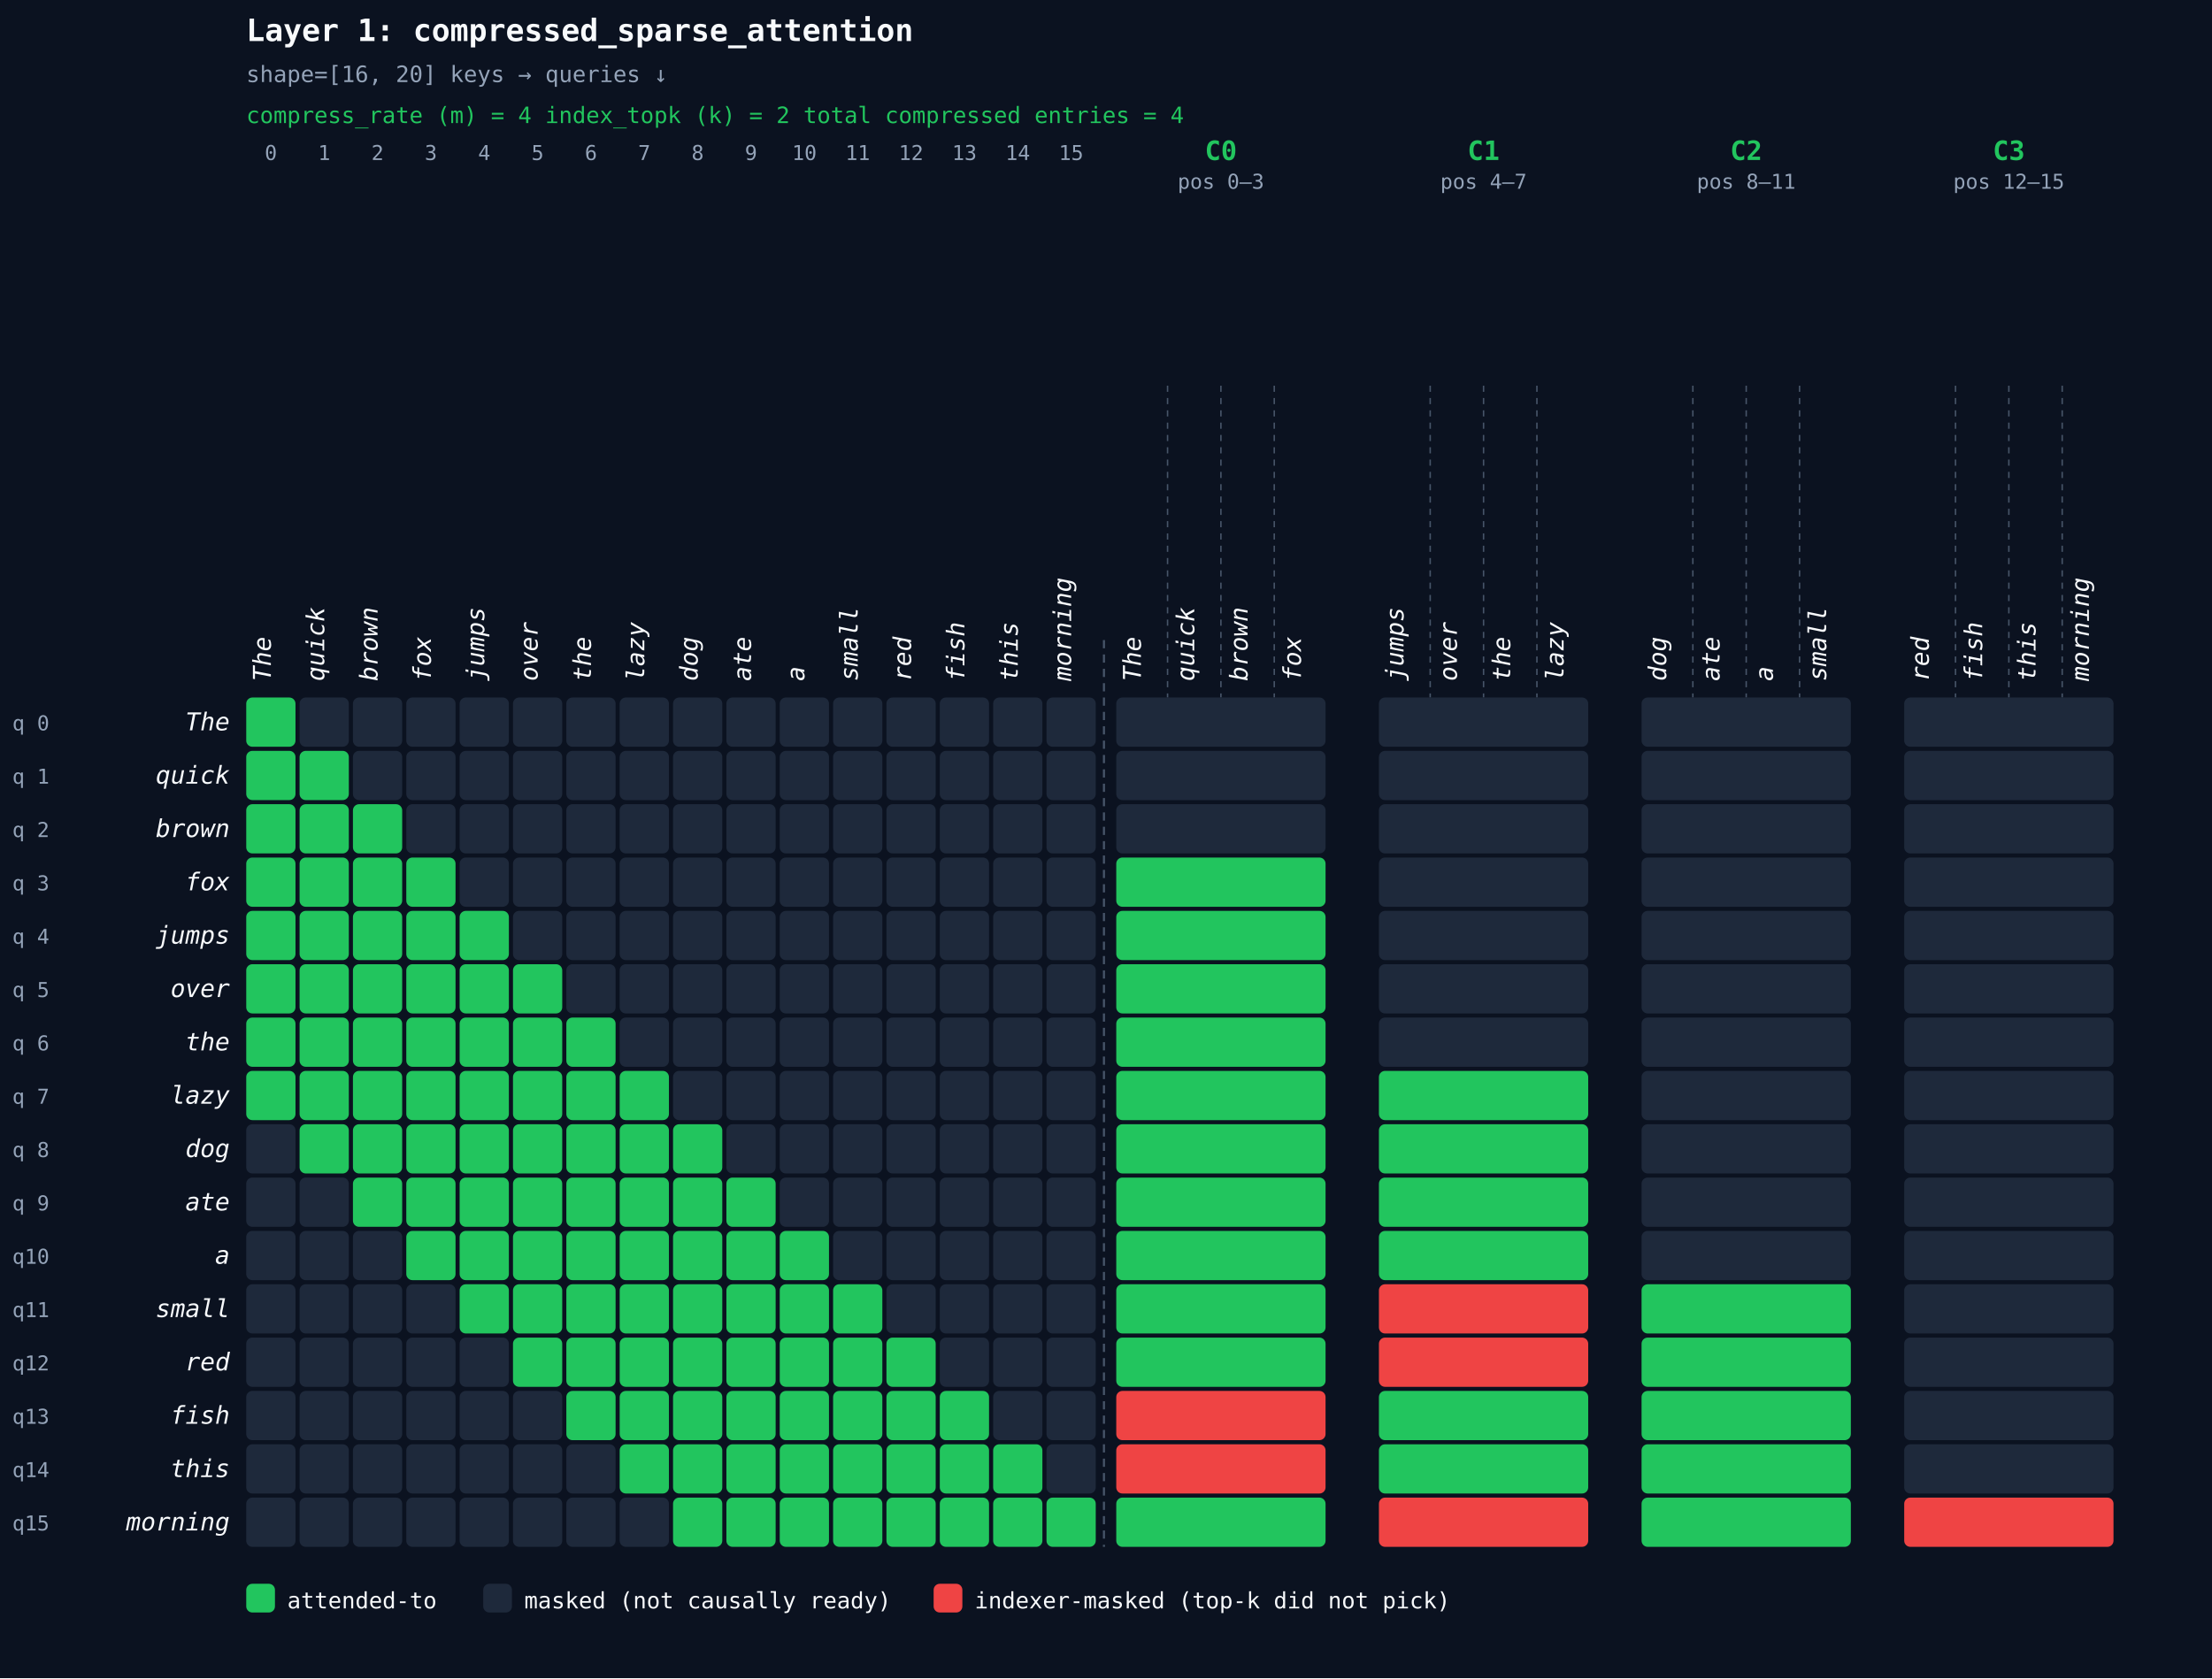
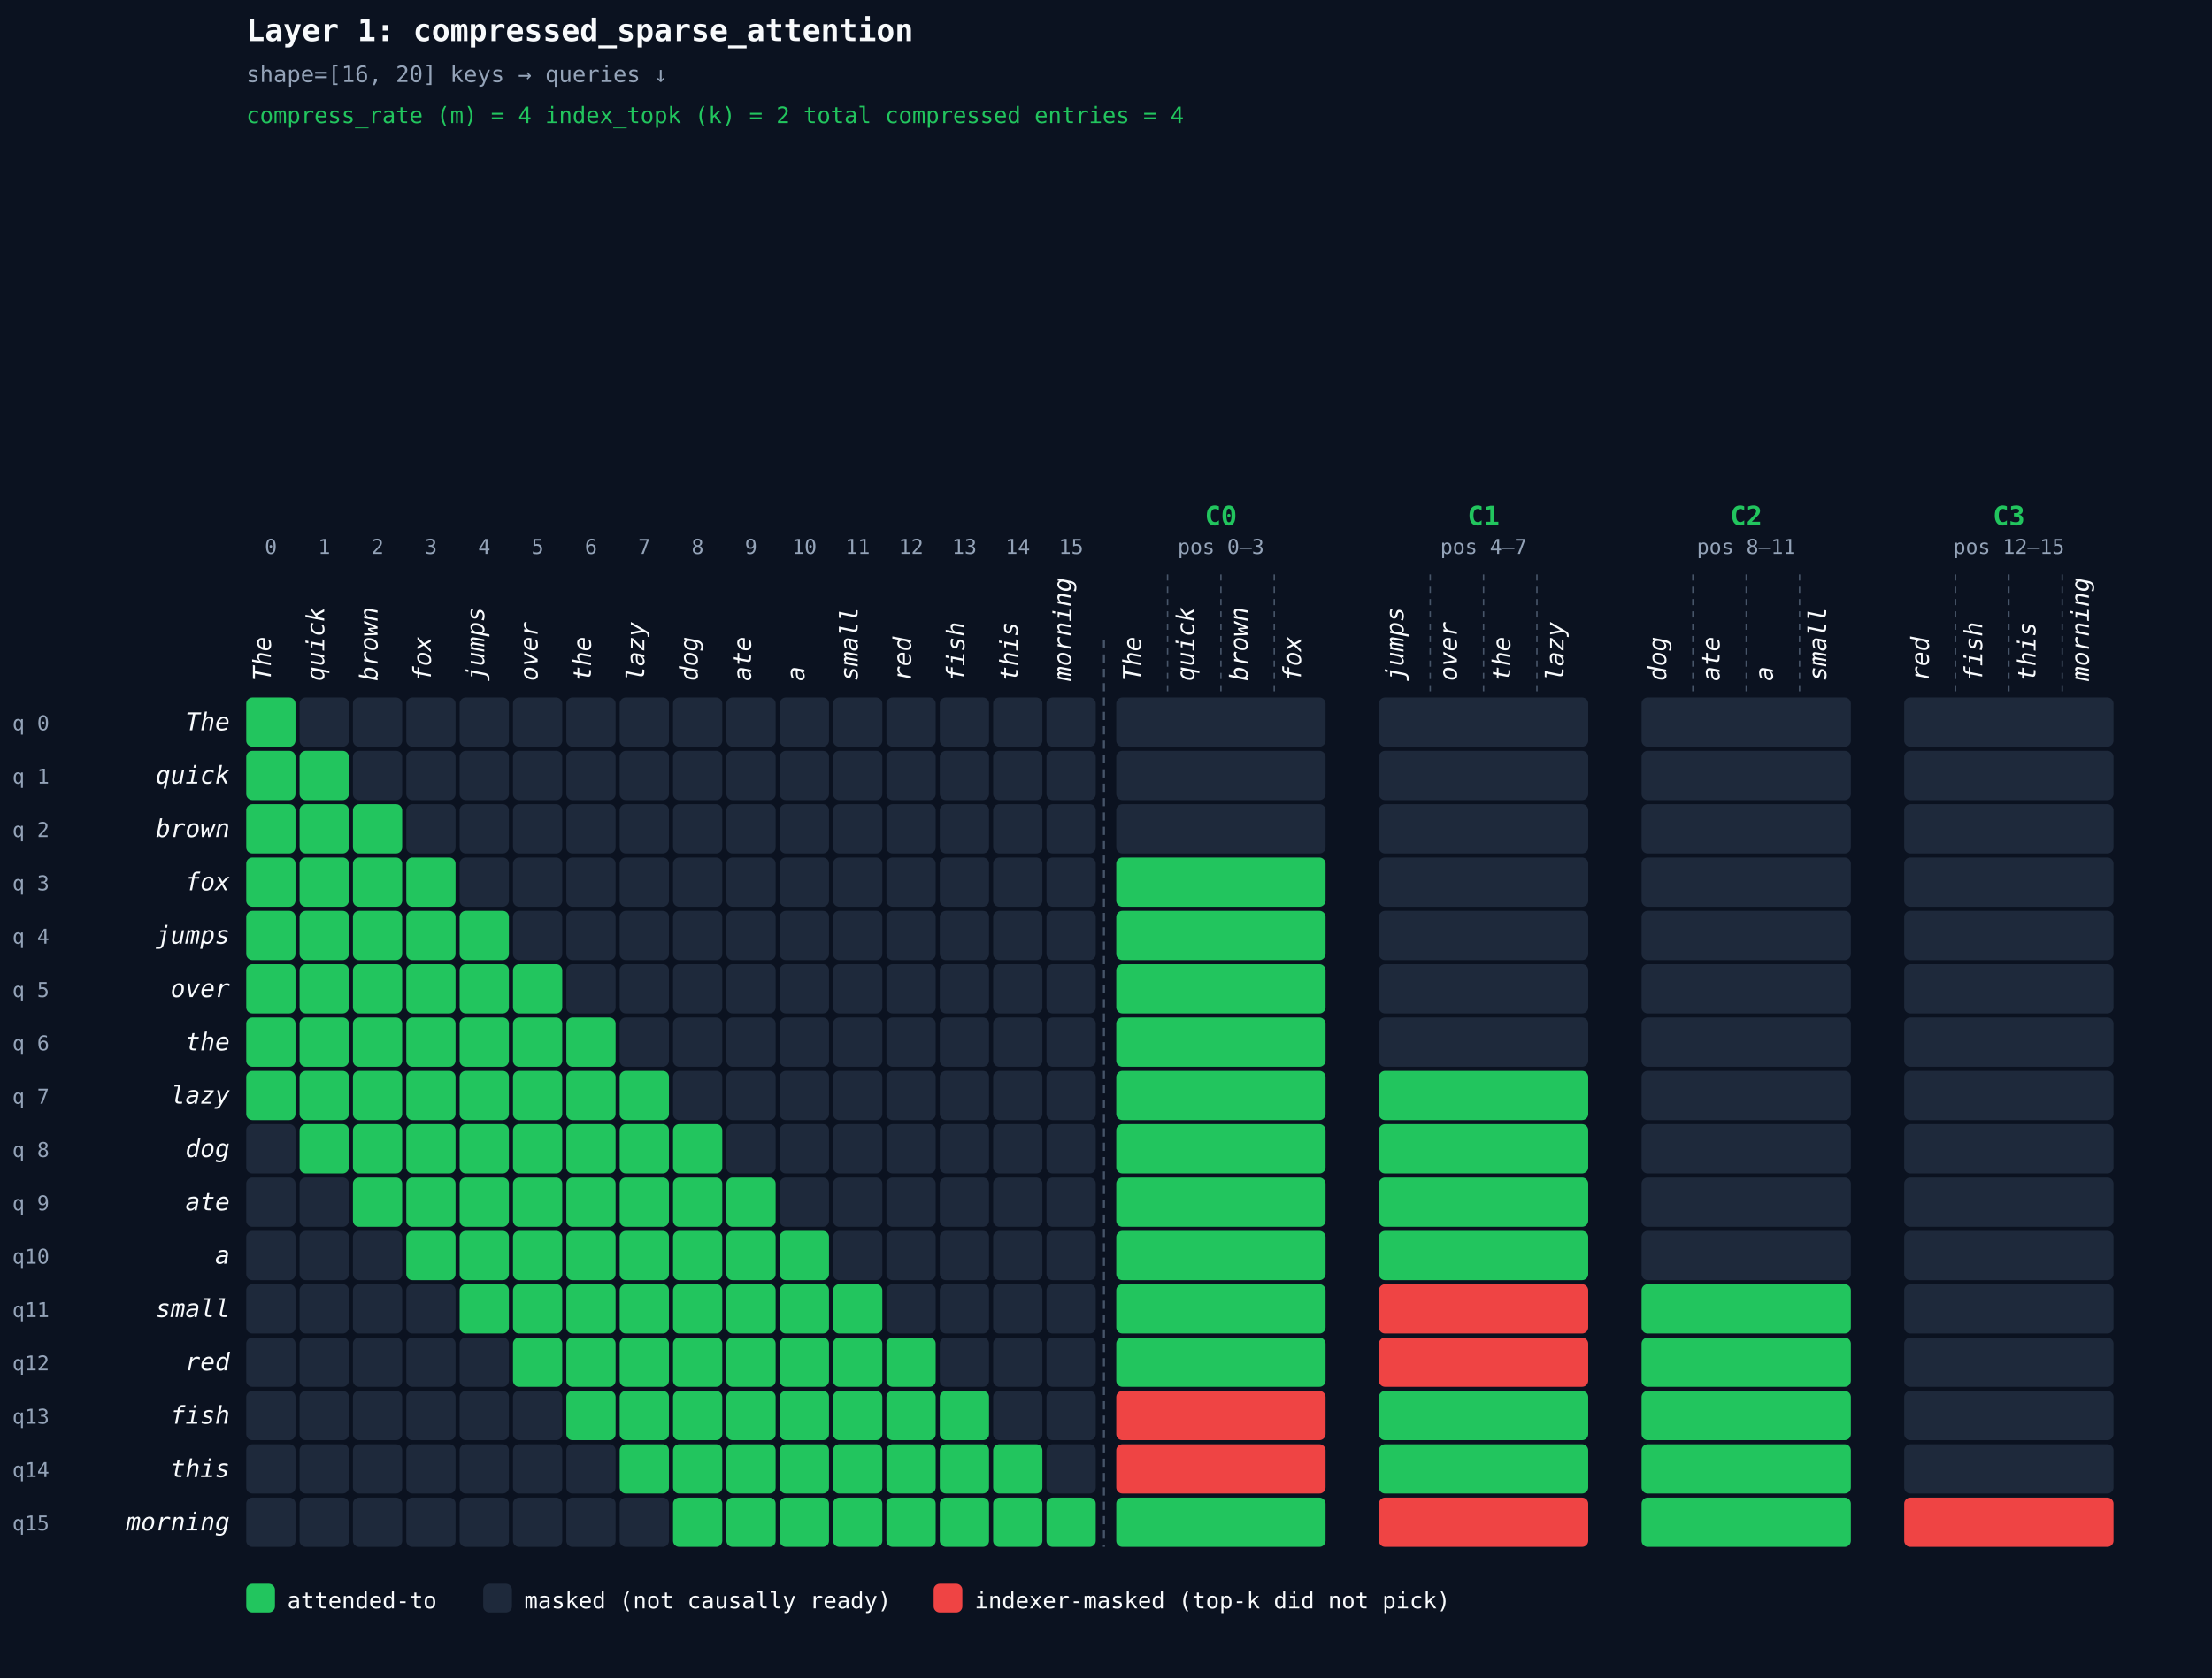
<svg xmlns="http://www.w3.org/2000/svg" viewBox="0 0 1078.0 818" width="1078.0" height="818" preserveAspectRatio="xMinYMin meet" font-family="ui-monospace, SFMono-Regular, Menlo, monospace" font-size="11">
  <rect x="0" y="0" width="1078.0" height="818" fill="#0b1220" />
  <text x="120" y="20" font-size="15" font-weight="600" fill="#f8fafc">Layer 1: compressed_sparse_attention</text>
  <text x="120" y="40" fill="#94a3b8">shape=[16, 20]   keys →   queries ↓</text>
  <text x="120" y="60" fill="#22c55e">compress_rate (m) = 4   index_topk (k) = 2   total compressed entries = 4</text>
-   <text x="132.0" y="78" text-anchor="middle" fill="#94a3b8" font-size="10">0</text>
+   <text x="132.0" y="270" text-anchor="middle" fill="#94a3b8" font-size="10">0</text>
  <text x="132.0" y="332" text-anchor="start" transform="rotate(-90 132.0 332)" fill="#f8fafc" font-size="12" font-style="italic">The</text>
-   <text x="158.0" y="78" text-anchor="middle" fill="#94a3b8" font-size="10">1</text>
+   <text x="158.0" y="270" text-anchor="middle" fill="#94a3b8" font-size="10">1</text>
  <text x="158.0" y="332" text-anchor="start" transform="rotate(-90 158.0 332)" fill="#f8fafc" font-size="12" font-style="italic">quick</text>
-   <text x="184.0" y="78" text-anchor="middle" fill="#94a3b8" font-size="10">2</text>
+   <text x="184.0" y="270" text-anchor="middle" fill="#94a3b8" font-size="10">2</text>
  <text x="184.0" y="332" text-anchor="start" transform="rotate(-90 184.0 332)" fill="#f8fafc" font-size="12" font-style="italic">brown</text>
-   <text x="210.0" y="78" text-anchor="middle" fill="#94a3b8" font-size="10">3</text>
+   <text x="210.0" y="270" text-anchor="middle" fill="#94a3b8" font-size="10">3</text>
  <text x="210.0" y="332" text-anchor="start" transform="rotate(-90 210.0 332)" fill="#f8fafc" font-size="12" font-style="italic">fox</text>
-   <text x="236.0" y="78" text-anchor="middle" fill="#94a3b8" font-size="10">4</text>
+   <text x="236.0" y="270" text-anchor="middle" fill="#94a3b8" font-size="10">4</text>
  <text x="236.0" y="332" text-anchor="start" transform="rotate(-90 236.0 332)" fill="#f8fafc" font-size="12" font-style="italic">jumps</text>
-   <text x="262.0" y="78" text-anchor="middle" fill="#94a3b8" font-size="10">5</text>
+   <text x="262.0" y="270" text-anchor="middle" fill="#94a3b8" font-size="10">5</text>
  <text x="262.0" y="332" text-anchor="start" transform="rotate(-90 262.0 332)" fill="#f8fafc" font-size="12" font-style="italic">over</text>
-   <text x="288.0" y="78" text-anchor="middle" fill="#94a3b8" font-size="10">6</text>
+   <text x="288.0" y="270" text-anchor="middle" fill="#94a3b8" font-size="10">6</text>
  <text x="288.0" y="332" text-anchor="start" transform="rotate(-90 288.0 332)" fill="#f8fafc" font-size="12" font-style="italic">the</text>
-   <text x="314.0" y="78" text-anchor="middle" fill="#94a3b8" font-size="10">7</text>
+   <text x="314.0" y="270" text-anchor="middle" fill="#94a3b8" font-size="10">7</text>
  <text x="314.0" y="332" text-anchor="start" transform="rotate(-90 314.0 332)" fill="#f8fafc" font-size="12" font-style="italic">lazy</text>
-   <text x="340.0" y="78" text-anchor="middle" fill="#94a3b8" font-size="10">8</text>
+   <text x="340.0" y="270" text-anchor="middle" fill="#94a3b8" font-size="10">8</text>
  <text x="340.0" y="332" text-anchor="start" transform="rotate(-90 340.0 332)" fill="#f8fafc" font-size="12" font-style="italic">dog</text>
-   <text x="366.0" y="78" text-anchor="middle" fill="#94a3b8" font-size="10">9</text>
+   <text x="366.0" y="270" text-anchor="middle" fill="#94a3b8" font-size="10">9</text>
  <text x="366.0" y="332" text-anchor="start" transform="rotate(-90 366.0 332)" fill="#f8fafc" font-size="12" font-style="italic">ate</text>
-   <text x="392.0" y="78" text-anchor="middle" fill="#94a3b8" font-size="10">10</text>
+   <text x="392.0" y="270" text-anchor="middle" fill="#94a3b8" font-size="10">10</text>
  <text x="392.0" y="332" text-anchor="start" transform="rotate(-90 392.0 332)" fill="#f8fafc" font-size="12" font-style="italic">a</text>
-   <text x="418.0" y="78" text-anchor="middle" fill="#94a3b8" font-size="10">11</text>
+   <text x="418.0" y="270" text-anchor="middle" fill="#94a3b8" font-size="10">11</text>
  <text x="418.0" y="332" text-anchor="start" transform="rotate(-90 418.0 332)" fill="#f8fafc" font-size="12" font-style="italic">small</text>
-   <text x="444.0" y="78" text-anchor="middle" fill="#94a3b8" font-size="10">12</text>
+   <text x="444.0" y="270" text-anchor="middle" fill="#94a3b8" font-size="10">12</text>
  <text x="444.0" y="332" text-anchor="start" transform="rotate(-90 444.0 332)" fill="#f8fafc" font-size="12" font-style="italic">red</text>
-   <text x="470.0" y="78" text-anchor="middle" fill="#94a3b8" font-size="10">13</text>
+   <text x="470.0" y="270" text-anchor="middle" fill="#94a3b8" font-size="10">13</text>
  <text x="470.0" y="332" text-anchor="start" transform="rotate(-90 470.0 332)" fill="#f8fafc" font-size="12" font-style="italic">fish</text>
-   <text x="496.0" y="78" text-anchor="middle" fill="#94a3b8" font-size="10">14</text>
+   <text x="496.0" y="270" text-anchor="middle" fill="#94a3b8" font-size="10">14</text>
  <text x="496.0" y="332" text-anchor="start" transform="rotate(-90 496.0 332)" fill="#f8fafc" font-size="12" font-style="italic">this</text>
-   <text x="522.0" y="78" text-anchor="middle" fill="#94a3b8" font-size="10">15</text>
+   <text x="522.0" y="270" text-anchor="middle" fill="#94a3b8" font-size="10">15</text>
  <text x="522.0" y="332" text-anchor="start" transform="rotate(-90 522.0 332)" fill="#f8fafc" font-size="12" font-style="italic">morning</text>
-   <text x="595.0" y="78" text-anchor="middle" fill="#22c55e" font-size="13" font-weight="700">C0</text>
-   <text x="595.0" y="92" text-anchor="middle" fill="#94a3b8" font-size="10">pos 0–3</text>
+   <text x="595.0" y="256" text-anchor="middle" fill="#22c55e" font-size="13" font-weight="700">C0</text>
+   <text x="595.0" y="270" text-anchor="middle" fill="#94a3b8" font-size="10">pos 0–3</text>
  <text x="556.0" y="332" text-anchor="start" transform="rotate(-90 556.0 332)" fill="#f8fafc" font-size="12" font-style="italic">The</text>
  <text x="582.0" y="332" text-anchor="start" transform="rotate(-90 582.0 332)" fill="#f8fafc" font-size="12" font-style="italic">quick</text>
-   <line x1="569.0" y1="188" x2="569.0" y2="340" stroke="#475569" stroke-width="0.7" stroke-dasharray="3 3" />
+   <line x1="569.0" y1="280" x2="569.0" y2="340" stroke="#475569" stroke-width="0.7" stroke-dasharray="3 3" />
  <text x="608.0" y="332" text-anchor="start" transform="rotate(-90 608.0 332)" fill="#f8fafc" font-size="12" font-style="italic">brown</text>
-   <line x1="595.0" y1="188" x2="595.0" y2="340" stroke="#475569" stroke-width="0.7" stroke-dasharray="3 3" />
+   <line x1="595.0" y1="280" x2="595.0" y2="340" stroke="#475569" stroke-width="0.7" stroke-dasharray="3 3" />
  <text x="634.0" y="332" text-anchor="start" transform="rotate(-90 634.0 332)" fill="#f8fafc" font-size="12" font-style="italic">fox</text>
-   <line x1="621.0" y1="188" x2="621.0" y2="340" stroke="#475569" stroke-width="0.7" stroke-dasharray="3 3" />
-   <text x="723.0" y="78" text-anchor="middle" fill="#22c55e" font-size="13" font-weight="700">C1</text>
-   <text x="723.0" y="92" text-anchor="middle" fill="#94a3b8" font-size="10">pos 4–7</text>
+   <line x1="621.0" y1="280" x2="621.0" y2="340" stroke="#475569" stroke-width="0.7" stroke-dasharray="3 3" />
+   <text x="723.0" y="256" text-anchor="middle" fill="#22c55e" font-size="13" font-weight="700">C1</text>
+   <text x="723.0" y="270" text-anchor="middle" fill="#94a3b8" font-size="10">pos 4–7</text>
  <text x="684.0" y="332" text-anchor="start" transform="rotate(-90 684.0 332)" fill="#f8fafc" font-size="12" font-style="italic">jumps</text>
  <text x="710.0" y="332" text-anchor="start" transform="rotate(-90 710.0 332)" fill="#f8fafc" font-size="12" font-style="italic">over</text>
-   <line x1="697.0" y1="188" x2="697.0" y2="340" stroke="#475569" stroke-width="0.7" stroke-dasharray="3 3" />
+   <line x1="697.0" y1="280" x2="697.0" y2="340" stroke="#475569" stroke-width="0.7" stroke-dasharray="3 3" />
  <text x="736.0" y="332" text-anchor="start" transform="rotate(-90 736.0 332)" fill="#f8fafc" font-size="12" font-style="italic">the</text>
-   <line x1="723.0" y1="188" x2="723.0" y2="340" stroke="#475569" stroke-width="0.7" stroke-dasharray="3 3" />
+   <line x1="723.0" y1="280" x2="723.0" y2="340" stroke="#475569" stroke-width="0.7" stroke-dasharray="3 3" />
  <text x="762.0" y="332" text-anchor="start" transform="rotate(-90 762.0 332)" fill="#f8fafc" font-size="12" font-style="italic">lazy</text>
-   <line x1="749.0" y1="188" x2="749.0" y2="340" stroke="#475569" stroke-width="0.7" stroke-dasharray="3 3" />
-   <text x="851.0" y="78" text-anchor="middle" fill="#22c55e" font-size="13" font-weight="700">C2</text>
-   <text x="851.0" y="92" text-anchor="middle" fill="#94a3b8" font-size="10">pos 8–11</text>
+   <line x1="749.0" y1="280" x2="749.0" y2="340" stroke="#475569" stroke-width="0.7" stroke-dasharray="3 3" />
+   <text x="851.0" y="256" text-anchor="middle" fill="#22c55e" font-size="13" font-weight="700">C2</text>
+   <text x="851.0" y="270" text-anchor="middle" fill="#94a3b8" font-size="10">pos 8–11</text>
  <text x="812.0" y="332" text-anchor="start" transform="rotate(-90 812.0 332)" fill="#f8fafc" font-size="12" font-style="italic">dog</text>
  <text x="838.0" y="332" text-anchor="start" transform="rotate(-90 838.0 332)" fill="#f8fafc" font-size="12" font-style="italic">ate</text>
-   <line x1="825.0" y1="188" x2="825.0" y2="340" stroke="#475569" stroke-width="0.7" stroke-dasharray="3 3" />
+   <line x1="825.0" y1="280" x2="825.0" y2="340" stroke="#475569" stroke-width="0.7" stroke-dasharray="3 3" />
  <text x="864.0" y="332" text-anchor="start" transform="rotate(-90 864.0 332)" fill="#f8fafc" font-size="12" font-style="italic">a</text>
-   <line x1="851.0" y1="188" x2="851.0" y2="340" stroke="#475569" stroke-width="0.7" stroke-dasharray="3 3" />
+   <line x1="851.0" y1="280" x2="851.0" y2="340" stroke="#475569" stroke-width="0.7" stroke-dasharray="3 3" />
  <text x="890.0" y="332" text-anchor="start" transform="rotate(-90 890.0 332)" fill="#f8fafc" font-size="12" font-style="italic">small</text>
-   <line x1="877.0" y1="188" x2="877.0" y2="340" stroke="#475569" stroke-width="0.7" stroke-dasharray="3 3" />
-   <text x="979.0" y="78" text-anchor="middle" fill="#22c55e" font-size="13" font-weight="700">C3</text>
-   <text x="979.0" y="92" text-anchor="middle" fill="#94a3b8" font-size="10">pos 12–15</text>
+   <line x1="877.0" y1="280" x2="877.0" y2="340" stroke="#475569" stroke-width="0.7" stroke-dasharray="3 3" />
+   <text x="979.0" y="256" text-anchor="middle" fill="#22c55e" font-size="13" font-weight="700">C3</text>
+   <text x="979.0" y="270" text-anchor="middle" fill="#94a3b8" font-size="10">pos 12–15</text>
  <text x="940.0" y="332" text-anchor="start" transform="rotate(-90 940.0 332)" fill="#f8fafc" font-size="12" font-style="italic">red</text>
  <text x="966.0" y="332" text-anchor="start" transform="rotate(-90 966.0 332)" fill="#f8fafc" font-size="12" font-style="italic">fish</text>
-   <line x1="953.0" y1="188" x2="953.0" y2="340" stroke="#475569" stroke-width="0.7" stroke-dasharray="3 3" />
+   <line x1="953.0" y1="280" x2="953.0" y2="340" stroke="#475569" stroke-width="0.7" stroke-dasharray="3 3" />
  <text x="992.0" y="332" text-anchor="start" transform="rotate(-90 992.0 332)" fill="#f8fafc" font-size="12" font-style="italic">this</text>
-   <line x1="979.0" y1="188" x2="979.0" y2="340" stroke="#475569" stroke-width="0.7" stroke-dasharray="3 3" />
+   <line x1="979.0" y1="280" x2="979.0" y2="340" stroke="#475569" stroke-width="0.7" stroke-dasharray="3 3" />
  <text x="1018.0" y="332" text-anchor="start" transform="rotate(-90 1018.0 332)" fill="#f8fafc" font-size="12" font-style="italic">morning</text>
-   <line x1="1005.0" y1="188" x2="1005.0" y2="340" stroke="#475569" stroke-width="0.7" stroke-dasharray="3 3" />
+   <line x1="1005.0" y1="280" x2="1005.0" y2="340" stroke="#475569" stroke-width="0.7" stroke-dasharray="3 3" />
  <text x="6" y="356.0" fill="#94a3b8" font-size="10">q 0</text>
  <text x="112" y="356.0" text-anchor="end" fill="#f8fafc" font-size="12" font-style="italic">The</text>
  <text x="6" y="382.0" fill="#94a3b8" font-size="10">q 1</text>
  <text x="112" y="382.0" text-anchor="end" fill="#f8fafc" font-size="12" font-style="italic">quick</text>
  <text x="6" y="408.0" fill="#94a3b8" font-size="10">q 2</text>
  <text x="112" y="408.0" text-anchor="end" fill="#f8fafc" font-size="12" font-style="italic">brown</text>
  <text x="6" y="434.0" fill="#94a3b8" font-size="10">q 3</text>
  <text x="112" y="434.0" text-anchor="end" fill="#f8fafc" font-size="12" font-style="italic">fox</text>
  <text x="6" y="460.0" fill="#94a3b8" font-size="10">q 4</text>
  <text x="112" y="460.0" text-anchor="end" fill="#f8fafc" font-size="12" font-style="italic">jumps</text>
  <text x="6" y="486.0" fill="#94a3b8" font-size="10">q 5</text>
  <text x="112" y="486.0" text-anchor="end" fill="#f8fafc" font-size="12" font-style="italic">over</text>
  <text x="6" y="512.0" fill="#94a3b8" font-size="10">q 6</text>
  <text x="112" y="512.0" text-anchor="end" fill="#f8fafc" font-size="12" font-style="italic">the</text>
  <text x="6" y="538.0" fill="#94a3b8" font-size="10">q 7</text>
  <text x="112" y="538.0" text-anchor="end" fill="#f8fafc" font-size="12" font-style="italic">lazy</text>
  <text x="6" y="564.0" fill="#94a3b8" font-size="10">q 8</text>
  <text x="112" y="564.0" text-anchor="end" fill="#f8fafc" font-size="12" font-style="italic">dog</text>
  <text x="6" y="590.0" fill="#94a3b8" font-size="10">q 9</text>
  <text x="112" y="590.0" text-anchor="end" fill="#f8fafc" font-size="12" font-style="italic">ate</text>
  <text x="6" y="616.0" fill="#94a3b8" font-size="10">q10</text>
  <text x="112" y="616.0" text-anchor="end" fill="#f8fafc" font-size="12" font-style="italic">a</text>
  <text x="6" y="642.0" fill="#94a3b8" font-size="10">q11</text>
  <text x="112" y="642.0" text-anchor="end" fill="#f8fafc" font-size="12" font-style="italic">small</text>
  <text x="6" y="668.0" fill="#94a3b8" font-size="10">q12</text>
  <text x="112" y="668.0" text-anchor="end" fill="#f8fafc" font-size="12" font-style="italic">red</text>
  <text x="6" y="694.0" fill="#94a3b8" font-size="10">q13</text>
  <text x="112" y="694.0" text-anchor="end" fill="#f8fafc" font-size="12" font-style="italic">fish</text>
  <text x="6" y="720.0" fill="#94a3b8" font-size="10">q14</text>
  <text x="112" y="720.0" text-anchor="end" fill="#f8fafc" font-size="12" font-style="italic">this</text>
  <text x="6" y="746.0" fill="#94a3b8" font-size="10">q15</text>
  <text x="112" y="746.0" text-anchor="end" fill="#f8fafc" font-size="12" font-style="italic">morning</text>
  <line x1="538.0" y1="312" x2="538.0" y2="754.0" stroke="#475569" stroke-width="1" stroke-dasharray="4 3" />
  <rect x="120.0" y="340" width="24.0" height="24" rx="3" ry="3" fill="#22c55e" />
  <rect x="146.0" y="340" width="24.0" height="24" rx="3" ry="3" fill="#1e293b" />
  <rect x="172.0" y="340" width="24.0" height="24" rx="3" ry="3" fill="#1e293b" />
  <rect x="198.0" y="340" width="24.0" height="24" rx="3" ry="3" fill="#1e293b" />
  <rect x="224.0" y="340" width="24.0" height="24" rx="3" ry="3" fill="#1e293b" />
  <rect x="250.0" y="340" width="24.0" height="24" rx="3" ry="3" fill="#1e293b" />
  <rect x="276.0" y="340" width="24.0" height="24" rx="3" ry="3" fill="#1e293b" />
  <rect x="302.0" y="340" width="24.0" height="24" rx="3" ry="3" fill="#1e293b" />
  <rect x="328.0" y="340" width="24.0" height="24" rx="3" ry="3" fill="#1e293b" />
  <rect x="354.0" y="340" width="24.0" height="24" rx="3" ry="3" fill="#1e293b" />
  <rect x="380.0" y="340" width="24.0" height="24" rx="3" ry="3" fill="#1e293b" />
  <rect x="406.0" y="340" width="24.0" height="24" rx="3" ry="3" fill="#1e293b" />
  <rect x="432.0" y="340" width="24.0" height="24" rx="3" ry="3" fill="#1e293b" />
  <rect x="458.0" y="340" width="24.0" height="24" rx="3" ry="3" fill="#1e293b" />
  <rect x="484.0" y="340" width="24.0" height="24" rx="3" ry="3" fill="#1e293b" />
  <rect x="510.0" y="340" width="24.0" height="24" rx="3" ry="3" fill="#1e293b" />
  <rect x="544.0" y="340" width="102.0" height="24" rx="3" ry="3" fill="#1e293b" />
  <rect x="672.0" y="340" width="102.0" height="24" rx="3" ry="3" fill="#1e293b" />
  <rect x="800.0" y="340" width="102.0" height="24" rx="3" ry="3" fill="#1e293b" />
  <rect x="928.0" y="340" width="102.0" height="24" rx="3" ry="3" fill="#1e293b" />
  <rect x="120.0" y="366" width="24.0" height="24" rx="3" ry="3" fill="#22c55e" />
  <rect x="146.0" y="366" width="24.0" height="24" rx="3" ry="3" fill="#22c55e" />
  <rect x="172.0" y="366" width="24.0" height="24" rx="3" ry="3" fill="#1e293b" />
  <rect x="198.0" y="366" width="24.0" height="24" rx="3" ry="3" fill="#1e293b" />
  <rect x="224.0" y="366" width="24.0" height="24" rx="3" ry="3" fill="#1e293b" />
  <rect x="250.0" y="366" width="24.0" height="24" rx="3" ry="3" fill="#1e293b" />
  <rect x="276.0" y="366" width="24.0" height="24" rx="3" ry="3" fill="#1e293b" />
  <rect x="302.0" y="366" width="24.0" height="24" rx="3" ry="3" fill="#1e293b" />
  <rect x="328.0" y="366" width="24.0" height="24" rx="3" ry="3" fill="#1e293b" />
  <rect x="354.0" y="366" width="24.0" height="24" rx="3" ry="3" fill="#1e293b" />
  <rect x="380.0" y="366" width="24.0" height="24" rx="3" ry="3" fill="#1e293b" />
  <rect x="406.0" y="366" width="24.0" height="24" rx="3" ry="3" fill="#1e293b" />
  <rect x="432.0" y="366" width="24.0" height="24" rx="3" ry="3" fill="#1e293b" />
  <rect x="458.0" y="366" width="24.0" height="24" rx="3" ry="3" fill="#1e293b" />
  <rect x="484.0" y="366" width="24.0" height="24" rx="3" ry="3" fill="#1e293b" />
  <rect x="510.0" y="366" width="24.0" height="24" rx="3" ry="3" fill="#1e293b" />
  <rect x="544.0" y="366" width="102.0" height="24" rx="3" ry="3" fill="#1e293b" />
  <rect x="672.0" y="366" width="102.0" height="24" rx="3" ry="3" fill="#1e293b" />
  <rect x="800.0" y="366" width="102.0" height="24" rx="3" ry="3" fill="#1e293b" />
  <rect x="928.0" y="366" width="102.0" height="24" rx="3" ry="3" fill="#1e293b" />
  <rect x="120.0" y="392" width="24.0" height="24" rx="3" ry="3" fill="#22c55e" />
  <rect x="146.0" y="392" width="24.0" height="24" rx="3" ry="3" fill="#22c55e" />
  <rect x="172.0" y="392" width="24.0" height="24" rx="3" ry="3" fill="#22c55e" />
  <rect x="198.0" y="392" width="24.0" height="24" rx="3" ry="3" fill="#1e293b" />
  <rect x="224.0" y="392" width="24.0" height="24" rx="3" ry="3" fill="#1e293b" />
  <rect x="250.0" y="392" width="24.0" height="24" rx="3" ry="3" fill="#1e293b" />
  <rect x="276.0" y="392" width="24.0" height="24" rx="3" ry="3" fill="#1e293b" />
  <rect x="302.0" y="392" width="24.0" height="24" rx="3" ry="3" fill="#1e293b" />
  <rect x="328.0" y="392" width="24.0" height="24" rx="3" ry="3" fill="#1e293b" />
  <rect x="354.0" y="392" width="24.0" height="24" rx="3" ry="3" fill="#1e293b" />
  <rect x="380.0" y="392" width="24.0" height="24" rx="3" ry="3" fill="#1e293b" />
  <rect x="406.0" y="392" width="24.0" height="24" rx="3" ry="3" fill="#1e293b" />
  <rect x="432.0" y="392" width="24.0" height="24" rx="3" ry="3" fill="#1e293b" />
  <rect x="458.0" y="392" width="24.0" height="24" rx="3" ry="3" fill="#1e293b" />
  <rect x="484.0" y="392" width="24.0" height="24" rx="3" ry="3" fill="#1e293b" />
  <rect x="510.0" y="392" width="24.0" height="24" rx="3" ry="3" fill="#1e293b" />
  <rect x="544.0" y="392" width="102.0" height="24" rx="3" ry="3" fill="#1e293b" />
  <rect x="672.0" y="392" width="102.0" height="24" rx="3" ry="3" fill="#1e293b" />
  <rect x="800.0" y="392" width="102.0" height="24" rx="3" ry="3" fill="#1e293b" />
  <rect x="928.0" y="392" width="102.0" height="24" rx="3" ry="3" fill="#1e293b" />
  <rect x="120.0" y="418" width="24.0" height="24" rx="3" ry="3" fill="#22c55e" />
  <rect x="146.0" y="418" width="24.0" height="24" rx="3" ry="3" fill="#22c55e" />
  <rect x="172.0" y="418" width="24.0" height="24" rx="3" ry="3" fill="#22c55e" />
  <rect x="198.0" y="418" width="24.0" height="24" rx="3" ry="3" fill="#22c55e" />
  <rect x="224.0" y="418" width="24.0" height="24" rx="3" ry="3" fill="#1e293b" />
  <rect x="250.0" y="418" width="24.0" height="24" rx="3" ry="3" fill="#1e293b" />
  <rect x="276.0" y="418" width="24.0" height="24" rx="3" ry="3" fill="#1e293b" />
  <rect x="302.0" y="418" width="24.0" height="24" rx="3" ry="3" fill="#1e293b" />
  <rect x="328.0" y="418" width="24.0" height="24" rx="3" ry="3" fill="#1e293b" />
  <rect x="354.0" y="418" width="24.0" height="24" rx="3" ry="3" fill="#1e293b" />
  <rect x="380.0" y="418" width="24.0" height="24" rx="3" ry="3" fill="#1e293b" />
  <rect x="406.0" y="418" width="24.0" height="24" rx="3" ry="3" fill="#1e293b" />
  <rect x="432.0" y="418" width="24.0" height="24" rx="3" ry="3" fill="#1e293b" />
  <rect x="458.0" y="418" width="24.0" height="24" rx="3" ry="3" fill="#1e293b" />
  <rect x="484.0" y="418" width="24.0" height="24" rx="3" ry="3" fill="#1e293b" />
  <rect x="510.0" y="418" width="24.0" height="24" rx="3" ry="3" fill="#1e293b" />
  <rect x="544.0" y="418" width="102.0" height="24" rx="3" ry="3" fill="#22c55e" />
  <rect x="672.0" y="418" width="102.0" height="24" rx="3" ry="3" fill="#1e293b" />
  <rect x="800.0" y="418" width="102.0" height="24" rx="3" ry="3" fill="#1e293b" />
  <rect x="928.0" y="418" width="102.0" height="24" rx="3" ry="3" fill="#1e293b" />
  <rect x="120.0" y="444" width="24.0" height="24" rx="3" ry="3" fill="#22c55e" />
  <rect x="146.0" y="444" width="24.0" height="24" rx="3" ry="3" fill="#22c55e" />
  <rect x="172.0" y="444" width="24.0" height="24" rx="3" ry="3" fill="#22c55e" />
  <rect x="198.0" y="444" width="24.0" height="24" rx="3" ry="3" fill="#22c55e" />
  <rect x="224.0" y="444" width="24.0" height="24" rx="3" ry="3" fill="#22c55e" />
  <rect x="250.0" y="444" width="24.0" height="24" rx="3" ry="3" fill="#1e293b" />
  <rect x="276.0" y="444" width="24.0" height="24" rx="3" ry="3" fill="#1e293b" />
  <rect x="302.0" y="444" width="24.0" height="24" rx="3" ry="3" fill="#1e293b" />
  <rect x="328.0" y="444" width="24.0" height="24" rx="3" ry="3" fill="#1e293b" />
  <rect x="354.0" y="444" width="24.0" height="24" rx="3" ry="3" fill="#1e293b" />
  <rect x="380.0" y="444" width="24.0" height="24" rx="3" ry="3" fill="#1e293b" />
  <rect x="406.0" y="444" width="24.0" height="24" rx="3" ry="3" fill="#1e293b" />
  <rect x="432.0" y="444" width="24.0" height="24" rx="3" ry="3" fill="#1e293b" />
  <rect x="458.0" y="444" width="24.0" height="24" rx="3" ry="3" fill="#1e293b" />
  <rect x="484.0" y="444" width="24.0" height="24" rx="3" ry="3" fill="#1e293b" />
  <rect x="510.0" y="444" width="24.0" height="24" rx="3" ry="3" fill="#1e293b" />
  <rect x="544.0" y="444" width="102.0" height="24" rx="3" ry="3" fill="#22c55e" />
  <rect x="672.0" y="444" width="102.0" height="24" rx="3" ry="3" fill="#1e293b" />
  <rect x="800.0" y="444" width="102.0" height="24" rx="3" ry="3" fill="#1e293b" />
  <rect x="928.0" y="444" width="102.0" height="24" rx="3" ry="3" fill="#1e293b" />
  <rect x="120.0" y="470" width="24.0" height="24" rx="3" ry="3" fill="#22c55e" />
  <rect x="146.0" y="470" width="24.0" height="24" rx="3" ry="3" fill="#22c55e" />
  <rect x="172.0" y="470" width="24.0" height="24" rx="3" ry="3" fill="#22c55e" />
  <rect x="198.0" y="470" width="24.0" height="24" rx="3" ry="3" fill="#22c55e" />
  <rect x="224.0" y="470" width="24.0" height="24" rx="3" ry="3" fill="#22c55e" />
  <rect x="250.0" y="470" width="24.0" height="24" rx="3" ry="3" fill="#22c55e" />
  <rect x="276.0" y="470" width="24.0" height="24" rx="3" ry="3" fill="#1e293b" />
  <rect x="302.0" y="470" width="24.0" height="24" rx="3" ry="3" fill="#1e293b" />
  <rect x="328.0" y="470" width="24.0" height="24" rx="3" ry="3" fill="#1e293b" />
  <rect x="354.0" y="470" width="24.0" height="24" rx="3" ry="3" fill="#1e293b" />
  <rect x="380.0" y="470" width="24.0" height="24" rx="3" ry="3" fill="#1e293b" />
  <rect x="406.0" y="470" width="24.0" height="24" rx="3" ry="3" fill="#1e293b" />
  <rect x="432.0" y="470" width="24.0" height="24" rx="3" ry="3" fill="#1e293b" />
  <rect x="458.0" y="470" width="24.0" height="24" rx="3" ry="3" fill="#1e293b" />
  <rect x="484.0" y="470" width="24.0" height="24" rx="3" ry="3" fill="#1e293b" />
  <rect x="510.0" y="470" width="24.0" height="24" rx="3" ry="3" fill="#1e293b" />
  <rect x="544.0" y="470" width="102.0" height="24" rx="3" ry="3" fill="#22c55e" />
  <rect x="672.0" y="470" width="102.0" height="24" rx="3" ry="3" fill="#1e293b" />
  <rect x="800.0" y="470" width="102.0" height="24" rx="3" ry="3" fill="#1e293b" />
  <rect x="928.0" y="470" width="102.0" height="24" rx="3" ry="3" fill="#1e293b" />
  <rect x="120.0" y="496" width="24.0" height="24" rx="3" ry="3" fill="#22c55e" />
  <rect x="146.0" y="496" width="24.0" height="24" rx="3" ry="3" fill="#22c55e" />
  <rect x="172.0" y="496" width="24.0" height="24" rx="3" ry="3" fill="#22c55e" />
  <rect x="198.0" y="496" width="24.0" height="24" rx="3" ry="3" fill="#22c55e" />
  <rect x="224.0" y="496" width="24.0" height="24" rx="3" ry="3" fill="#22c55e" />
  <rect x="250.0" y="496" width="24.0" height="24" rx="3" ry="3" fill="#22c55e" />
  <rect x="276.0" y="496" width="24.0" height="24" rx="3" ry="3" fill="#22c55e" />
  <rect x="302.0" y="496" width="24.0" height="24" rx="3" ry="3" fill="#1e293b" />
  <rect x="328.0" y="496" width="24.0" height="24" rx="3" ry="3" fill="#1e293b" />
  <rect x="354.0" y="496" width="24.0" height="24" rx="3" ry="3" fill="#1e293b" />
  <rect x="380.0" y="496" width="24.0" height="24" rx="3" ry="3" fill="#1e293b" />
  <rect x="406.0" y="496" width="24.0" height="24" rx="3" ry="3" fill="#1e293b" />
  <rect x="432.0" y="496" width="24.0" height="24" rx="3" ry="3" fill="#1e293b" />
  <rect x="458.0" y="496" width="24.0" height="24" rx="3" ry="3" fill="#1e293b" />
  <rect x="484.0" y="496" width="24.0" height="24" rx="3" ry="3" fill="#1e293b" />
  <rect x="510.0" y="496" width="24.0" height="24" rx="3" ry="3" fill="#1e293b" />
  <rect x="544.0" y="496" width="102.0" height="24" rx="3" ry="3" fill="#22c55e" />
  <rect x="672.0" y="496" width="102.0" height="24" rx="3" ry="3" fill="#1e293b" />
  <rect x="800.0" y="496" width="102.0" height="24" rx="3" ry="3" fill="#1e293b" />
  <rect x="928.0" y="496" width="102.0" height="24" rx="3" ry="3" fill="#1e293b" />
  <rect x="120.0" y="522" width="24.0" height="24" rx="3" ry="3" fill="#22c55e" />
  <rect x="146.0" y="522" width="24.0" height="24" rx="3" ry="3" fill="#22c55e" />
  <rect x="172.0" y="522" width="24.0" height="24" rx="3" ry="3" fill="#22c55e" />
  <rect x="198.0" y="522" width="24.0" height="24" rx="3" ry="3" fill="#22c55e" />
  <rect x="224.0" y="522" width="24.0" height="24" rx="3" ry="3" fill="#22c55e" />
  <rect x="250.0" y="522" width="24.0" height="24" rx="3" ry="3" fill="#22c55e" />
  <rect x="276.0" y="522" width="24.0" height="24" rx="3" ry="3" fill="#22c55e" />
  <rect x="302.0" y="522" width="24.0" height="24" rx="3" ry="3" fill="#22c55e" />
  <rect x="328.0" y="522" width="24.0" height="24" rx="3" ry="3" fill="#1e293b" />
  <rect x="354.0" y="522" width="24.0" height="24" rx="3" ry="3" fill="#1e293b" />
  <rect x="380.0" y="522" width="24.0" height="24" rx="3" ry="3" fill="#1e293b" />
  <rect x="406.0" y="522" width="24.0" height="24" rx="3" ry="3" fill="#1e293b" />
  <rect x="432.0" y="522" width="24.0" height="24" rx="3" ry="3" fill="#1e293b" />
  <rect x="458.0" y="522" width="24.0" height="24" rx="3" ry="3" fill="#1e293b" />
  <rect x="484.0" y="522" width="24.0" height="24" rx="3" ry="3" fill="#1e293b" />
  <rect x="510.0" y="522" width="24.0" height="24" rx="3" ry="3" fill="#1e293b" />
  <rect x="544.0" y="522" width="102.0" height="24" rx="3" ry="3" fill="#22c55e" />
  <rect x="672.0" y="522" width="102.0" height="24" rx="3" ry="3" fill="#22c55e" />
  <rect x="800.0" y="522" width="102.0" height="24" rx="3" ry="3" fill="#1e293b" />
  <rect x="928.0" y="522" width="102.0" height="24" rx="3" ry="3" fill="#1e293b" />
  <rect x="120.0" y="548" width="24.0" height="24" rx="3" ry="3" fill="#1e293b" />
  <rect x="146.0" y="548" width="24.0" height="24" rx="3" ry="3" fill="#22c55e" />
  <rect x="172.0" y="548" width="24.0" height="24" rx="3" ry="3" fill="#22c55e" />
  <rect x="198.0" y="548" width="24.0" height="24" rx="3" ry="3" fill="#22c55e" />
  <rect x="224.0" y="548" width="24.0" height="24" rx="3" ry="3" fill="#22c55e" />
  <rect x="250.0" y="548" width="24.0" height="24" rx="3" ry="3" fill="#22c55e" />
  <rect x="276.0" y="548" width="24.0" height="24" rx="3" ry="3" fill="#22c55e" />
  <rect x="302.0" y="548" width="24.0" height="24" rx="3" ry="3" fill="#22c55e" />
  <rect x="328.0" y="548" width="24.0" height="24" rx="3" ry="3" fill="#22c55e" />
  <rect x="354.0" y="548" width="24.0" height="24" rx="3" ry="3" fill="#1e293b" />
  <rect x="380.0" y="548" width="24.0" height="24" rx="3" ry="3" fill="#1e293b" />
  <rect x="406.0" y="548" width="24.0" height="24" rx="3" ry="3" fill="#1e293b" />
  <rect x="432.0" y="548" width="24.0" height="24" rx="3" ry="3" fill="#1e293b" />
  <rect x="458.0" y="548" width="24.0" height="24" rx="3" ry="3" fill="#1e293b" />
  <rect x="484.0" y="548" width="24.0" height="24" rx="3" ry="3" fill="#1e293b" />
  <rect x="510.0" y="548" width="24.0" height="24" rx="3" ry="3" fill="#1e293b" />
  <rect x="544.0" y="548" width="102.0" height="24" rx="3" ry="3" fill="#22c55e" />
  <rect x="672.0" y="548" width="102.0" height="24" rx="3" ry="3" fill="#22c55e" />
  <rect x="800.0" y="548" width="102.0" height="24" rx="3" ry="3" fill="#1e293b" />
  <rect x="928.0" y="548" width="102.0" height="24" rx="3" ry="3" fill="#1e293b" />
  <rect x="120.0" y="574" width="24.0" height="24" rx="3" ry="3" fill="#1e293b" />
  <rect x="146.0" y="574" width="24.0" height="24" rx="3" ry="3" fill="#1e293b" />
  <rect x="172.0" y="574" width="24.0" height="24" rx="3" ry="3" fill="#22c55e" />
  <rect x="198.0" y="574" width="24.0" height="24" rx="3" ry="3" fill="#22c55e" />
  <rect x="224.0" y="574" width="24.0" height="24" rx="3" ry="3" fill="#22c55e" />
  <rect x="250.0" y="574" width="24.0" height="24" rx="3" ry="3" fill="#22c55e" />
  <rect x="276.0" y="574" width="24.0" height="24" rx="3" ry="3" fill="#22c55e" />
  <rect x="302.0" y="574" width="24.0" height="24" rx="3" ry="3" fill="#22c55e" />
  <rect x="328.0" y="574" width="24.0" height="24" rx="3" ry="3" fill="#22c55e" />
  <rect x="354.0" y="574" width="24.0" height="24" rx="3" ry="3" fill="#22c55e" />
  <rect x="380.0" y="574" width="24.0" height="24" rx="3" ry="3" fill="#1e293b" />
  <rect x="406.0" y="574" width="24.0" height="24" rx="3" ry="3" fill="#1e293b" />
  <rect x="432.0" y="574" width="24.0" height="24" rx="3" ry="3" fill="#1e293b" />
  <rect x="458.0" y="574" width="24.0" height="24" rx="3" ry="3" fill="#1e293b" />
  <rect x="484.0" y="574" width="24.0" height="24" rx="3" ry="3" fill="#1e293b" />
  <rect x="510.0" y="574" width="24.0" height="24" rx="3" ry="3" fill="#1e293b" />
  <rect x="544.0" y="574" width="102.0" height="24" rx="3" ry="3" fill="#22c55e" />
  <rect x="672.0" y="574" width="102.0" height="24" rx="3" ry="3" fill="#22c55e" />
  <rect x="800.0" y="574" width="102.0" height="24" rx="3" ry="3" fill="#1e293b" />
  <rect x="928.0" y="574" width="102.0" height="24" rx="3" ry="3" fill="#1e293b" />
  <rect x="120.0" y="600" width="24.0" height="24" rx="3" ry="3" fill="#1e293b" />
  <rect x="146.0" y="600" width="24.0" height="24" rx="3" ry="3" fill="#1e293b" />
  <rect x="172.0" y="600" width="24.0" height="24" rx="3" ry="3" fill="#1e293b" />
  <rect x="198.0" y="600" width="24.0" height="24" rx="3" ry="3" fill="#22c55e" />
  <rect x="224.0" y="600" width="24.0" height="24" rx="3" ry="3" fill="#22c55e" />
  <rect x="250.0" y="600" width="24.0" height="24" rx="3" ry="3" fill="#22c55e" />
  <rect x="276.0" y="600" width="24.0" height="24" rx="3" ry="3" fill="#22c55e" />
  <rect x="302.0" y="600" width="24.0" height="24" rx="3" ry="3" fill="#22c55e" />
  <rect x="328.0" y="600" width="24.0" height="24" rx="3" ry="3" fill="#22c55e" />
  <rect x="354.0" y="600" width="24.0" height="24" rx="3" ry="3" fill="#22c55e" />
  <rect x="380.0" y="600" width="24.0" height="24" rx="3" ry="3" fill="#22c55e" />
  <rect x="406.0" y="600" width="24.0" height="24" rx="3" ry="3" fill="#1e293b" />
  <rect x="432.0" y="600" width="24.0" height="24" rx="3" ry="3" fill="#1e293b" />
  <rect x="458.0" y="600" width="24.0" height="24" rx="3" ry="3" fill="#1e293b" />
  <rect x="484.0" y="600" width="24.0" height="24" rx="3" ry="3" fill="#1e293b" />
  <rect x="510.0" y="600" width="24.0" height="24" rx="3" ry="3" fill="#1e293b" />
  <rect x="544.0" y="600" width="102.0" height="24" rx="3" ry="3" fill="#22c55e" />
  <rect x="672.0" y="600" width="102.0" height="24" rx="3" ry="3" fill="#22c55e" />
  <rect x="800.0" y="600" width="102.0" height="24" rx="3" ry="3" fill="#1e293b" />
  <rect x="928.0" y="600" width="102.0" height="24" rx="3" ry="3" fill="#1e293b" />
  <rect x="120.0" y="626" width="24.0" height="24" rx="3" ry="3" fill="#1e293b" />
  <rect x="146.0" y="626" width="24.0" height="24" rx="3" ry="3" fill="#1e293b" />
  <rect x="172.0" y="626" width="24.0" height="24" rx="3" ry="3" fill="#1e293b" />
  <rect x="198.0" y="626" width="24.0" height="24" rx="3" ry="3" fill="#1e293b" />
  <rect x="224.0" y="626" width="24.0" height="24" rx="3" ry="3" fill="#22c55e" />
  <rect x="250.0" y="626" width="24.0" height="24" rx="3" ry="3" fill="#22c55e" />
  <rect x="276.0" y="626" width="24.0" height="24" rx="3" ry="3" fill="#22c55e" />
  <rect x="302.0" y="626" width="24.0" height="24" rx="3" ry="3" fill="#22c55e" />
  <rect x="328.0" y="626" width="24.0" height="24" rx="3" ry="3" fill="#22c55e" />
  <rect x="354.0" y="626" width="24.0" height="24" rx="3" ry="3" fill="#22c55e" />
  <rect x="380.0" y="626" width="24.0" height="24" rx="3" ry="3" fill="#22c55e" />
  <rect x="406.0" y="626" width="24.0" height="24" rx="3" ry="3" fill="#22c55e" />
  <rect x="432.0" y="626" width="24.0" height="24" rx="3" ry="3" fill="#1e293b" />
  <rect x="458.0" y="626" width="24.0" height="24" rx="3" ry="3" fill="#1e293b" />
  <rect x="484.0" y="626" width="24.0" height="24" rx="3" ry="3" fill="#1e293b" />
  <rect x="510.0" y="626" width="24.0" height="24" rx="3" ry="3" fill="#1e293b" />
  <rect x="544.0" y="626" width="102.0" height="24" rx="3" ry="3" fill="#22c55e" />
  <rect x="672.0" y="626" width="102.0" height="24" rx="3" ry="3" fill="#ef4444" />
  <rect x="800.0" y="626" width="102.0" height="24" rx="3" ry="3" fill="#22c55e" />
  <rect x="928.0" y="626" width="102.0" height="24" rx="3" ry="3" fill="#1e293b" />
  <rect x="120.0" y="652" width="24.0" height="24" rx="3" ry="3" fill="#1e293b" />
  <rect x="146.0" y="652" width="24.0" height="24" rx="3" ry="3" fill="#1e293b" />
  <rect x="172.0" y="652" width="24.0" height="24" rx="3" ry="3" fill="#1e293b" />
  <rect x="198.0" y="652" width="24.0" height="24" rx="3" ry="3" fill="#1e293b" />
  <rect x="224.0" y="652" width="24.0" height="24" rx="3" ry="3" fill="#1e293b" />
  <rect x="250.0" y="652" width="24.0" height="24" rx="3" ry="3" fill="#22c55e" />
  <rect x="276.0" y="652" width="24.0" height="24" rx="3" ry="3" fill="#22c55e" />
  <rect x="302.0" y="652" width="24.0" height="24" rx="3" ry="3" fill="#22c55e" />
  <rect x="328.0" y="652" width="24.0" height="24" rx="3" ry="3" fill="#22c55e" />
  <rect x="354.0" y="652" width="24.0" height="24" rx="3" ry="3" fill="#22c55e" />
  <rect x="380.0" y="652" width="24.0" height="24" rx="3" ry="3" fill="#22c55e" />
  <rect x="406.0" y="652" width="24.0" height="24" rx="3" ry="3" fill="#22c55e" />
  <rect x="432.0" y="652" width="24.0" height="24" rx="3" ry="3" fill="#22c55e" />
  <rect x="458.0" y="652" width="24.0" height="24" rx="3" ry="3" fill="#1e293b" />
  <rect x="484.0" y="652" width="24.0" height="24" rx="3" ry="3" fill="#1e293b" />
  <rect x="510.0" y="652" width="24.0" height="24" rx="3" ry="3" fill="#1e293b" />
  <rect x="544.0" y="652" width="102.0" height="24" rx="3" ry="3" fill="#22c55e" />
  <rect x="672.0" y="652" width="102.0" height="24" rx="3" ry="3" fill="#ef4444" />
  <rect x="800.0" y="652" width="102.0" height="24" rx="3" ry="3" fill="#22c55e" />
  <rect x="928.0" y="652" width="102.0" height="24" rx="3" ry="3" fill="#1e293b" />
  <rect x="120.0" y="678" width="24.0" height="24" rx="3" ry="3" fill="#1e293b" />
  <rect x="146.0" y="678" width="24.0" height="24" rx="3" ry="3" fill="#1e293b" />
  <rect x="172.0" y="678" width="24.0" height="24" rx="3" ry="3" fill="#1e293b" />
  <rect x="198.0" y="678" width="24.0" height="24" rx="3" ry="3" fill="#1e293b" />
  <rect x="224.0" y="678" width="24.0" height="24" rx="3" ry="3" fill="#1e293b" />
  <rect x="250.0" y="678" width="24.0" height="24" rx="3" ry="3" fill="#1e293b" />
  <rect x="276.0" y="678" width="24.0" height="24" rx="3" ry="3" fill="#22c55e" />
  <rect x="302.0" y="678" width="24.0" height="24" rx="3" ry="3" fill="#22c55e" />
  <rect x="328.0" y="678" width="24.0" height="24" rx="3" ry="3" fill="#22c55e" />
  <rect x="354.0" y="678" width="24.0" height="24" rx="3" ry="3" fill="#22c55e" />
  <rect x="380.0" y="678" width="24.0" height="24" rx="3" ry="3" fill="#22c55e" />
  <rect x="406.0" y="678" width="24.0" height="24" rx="3" ry="3" fill="#22c55e" />
  <rect x="432.0" y="678" width="24.0" height="24" rx="3" ry="3" fill="#22c55e" />
  <rect x="458.0" y="678" width="24.0" height="24" rx="3" ry="3" fill="#22c55e" />
  <rect x="484.0" y="678" width="24.0" height="24" rx="3" ry="3" fill="#1e293b" />
  <rect x="510.0" y="678" width="24.0" height="24" rx="3" ry="3" fill="#1e293b" />
  <rect x="544.0" y="678" width="102.0" height="24" rx="3" ry="3" fill="#ef4444" />
  <rect x="672.0" y="678" width="102.0" height="24" rx="3" ry="3" fill="#22c55e" />
  <rect x="800.0" y="678" width="102.0" height="24" rx="3" ry="3" fill="#22c55e" />
  <rect x="928.0" y="678" width="102.0" height="24" rx="3" ry="3" fill="#1e293b" />
  <rect x="120.0" y="704" width="24.0" height="24" rx="3" ry="3" fill="#1e293b" />
  <rect x="146.0" y="704" width="24.0" height="24" rx="3" ry="3" fill="#1e293b" />
  <rect x="172.0" y="704" width="24.0" height="24" rx="3" ry="3" fill="#1e293b" />
  <rect x="198.0" y="704" width="24.0" height="24" rx="3" ry="3" fill="#1e293b" />
  <rect x="224.0" y="704" width="24.0" height="24" rx="3" ry="3" fill="#1e293b" />
  <rect x="250.0" y="704" width="24.0" height="24" rx="3" ry="3" fill="#1e293b" />
  <rect x="276.0" y="704" width="24.0" height="24" rx="3" ry="3" fill="#1e293b" />
  <rect x="302.0" y="704" width="24.0" height="24" rx="3" ry="3" fill="#22c55e" />
  <rect x="328.0" y="704" width="24.0" height="24" rx="3" ry="3" fill="#22c55e" />
  <rect x="354.0" y="704" width="24.0" height="24" rx="3" ry="3" fill="#22c55e" />
  <rect x="380.0" y="704" width="24.0" height="24" rx="3" ry="3" fill="#22c55e" />
  <rect x="406.0" y="704" width="24.0" height="24" rx="3" ry="3" fill="#22c55e" />
  <rect x="432.0" y="704" width="24.0" height="24" rx="3" ry="3" fill="#22c55e" />
  <rect x="458.0" y="704" width="24.0" height="24" rx="3" ry="3" fill="#22c55e" />
  <rect x="484.0" y="704" width="24.0" height="24" rx="3" ry="3" fill="#22c55e" />
  <rect x="510.0" y="704" width="24.0" height="24" rx="3" ry="3" fill="#1e293b" />
  <rect x="544.0" y="704" width="102.0" height="24" rx="3" ry="3" fill="#ef4444" />
  <rect x="672.0" y="704" width="102.0" height="24" rx="3" ry="3" fill="#22c55e" />
  <rect x="800.0" y="704" width="102.0" height="24" rx="3" ry="3" fill="#22c55e" />
  <rect x="928.0" y="704" width="102.0" height="24" rx="3" ry="3" fill="#1e293b" />
  <rect x="120.0" y="730" width="24.0" height="24" rx="3" ry="3" fill="#1e293b" />
  <rect x="146.0" y="730" width="24.0" height="24" rx="3" ry="3" fill="#1e293b" />
  <rect x="172.0" y="730" width="24.0" height="24" rx="3" ry="3" fill="#1e293b" />
  <rect x="198.0" y="730" width="24.0" height="24" rx="3" ry="3" fill="#1e293b" />
  <rect x="224.0" y="730" width="24.0" height="24" rx="3" ry="3" fill="#1e293b" />
  <rect x="250.0" y="730" width="24.0" height="24" rx="3" ry="3" fill="#1e293b" />
  <rect x="276.0" y="730" width="24.0" height="24" rx="3" ry="3" fill="#1e293b" />
  <rect x="302.0" y="730" width="24.0" height="24" rx="3" ry="3" fill="#1e293b" />
  <rect x="328.0" y="730" width="24.0" height="24" rx="3" ry="3" fill="#22c55e" />
  <rect x="354.0" y="730" width="24.0" height="24" rx="3" ry="3" fill="#22c55e" />
  <rect x="380.0" y="730" width="24.0" height="24" rx="3" ry="3" fill="#22c55e" />
  <rect x="406.0" y="730" width="24.0" height="24" rx="3" ry="3" fill="#22c55e" />
  <rect x="432.0" y="730" width="24.0" height="24" rx="3" ry="3" fill="#22c55e" />
  <rect x="458.0" y="730" width="24.0" height="24" rx="3" ry="3" fill="#22c55e" />
  <rect x="484.0" y="730" width="24.0" height="24" rx="3" ry="3" fill="#22c55e" />
  <rect x="510.0" y="730" width="24.0" height="24" rx="3" ry="3" fill="#22c55e" />
  <rect x="544.0" y="730" width="102.0" height="24" rx="3" ry="3" fill="#22c55e" />
  <rect x="672.0" y="730" width="102.0" height="24" rx="3" ry="3" fill="#ef4444" />
  <rect x="800.0" y="730" width="102.0" height="24" rx="3" ry="3" fill="#22c55e" />
  <rect x="928.0" y="730" width="102.0" height="24" rx="3" ry="3" fill="#ef4444" />
  <rect x="120" y="772" width="14" height="14" rx="3" ry="3" fill="#22c55e" />
  <text x="140" y="784" fill="#f8fafc">attended-to</text>
  <rect x="235.5" y="772" width="14" height="14" rx="3" ry="3" fill="#1e293b" />
  <text x="255.5" y="784" fill="#f8fafc">masked (not causally ready)</text>
  <rect x="455.0" y="772" width="14" height="14" rx="3" ry="3" fill="#ef4444" />
  <text x="475.0" y="784" fill="#f8fafc">indexer-masked (top-k did not pick)</text>
</svg>
